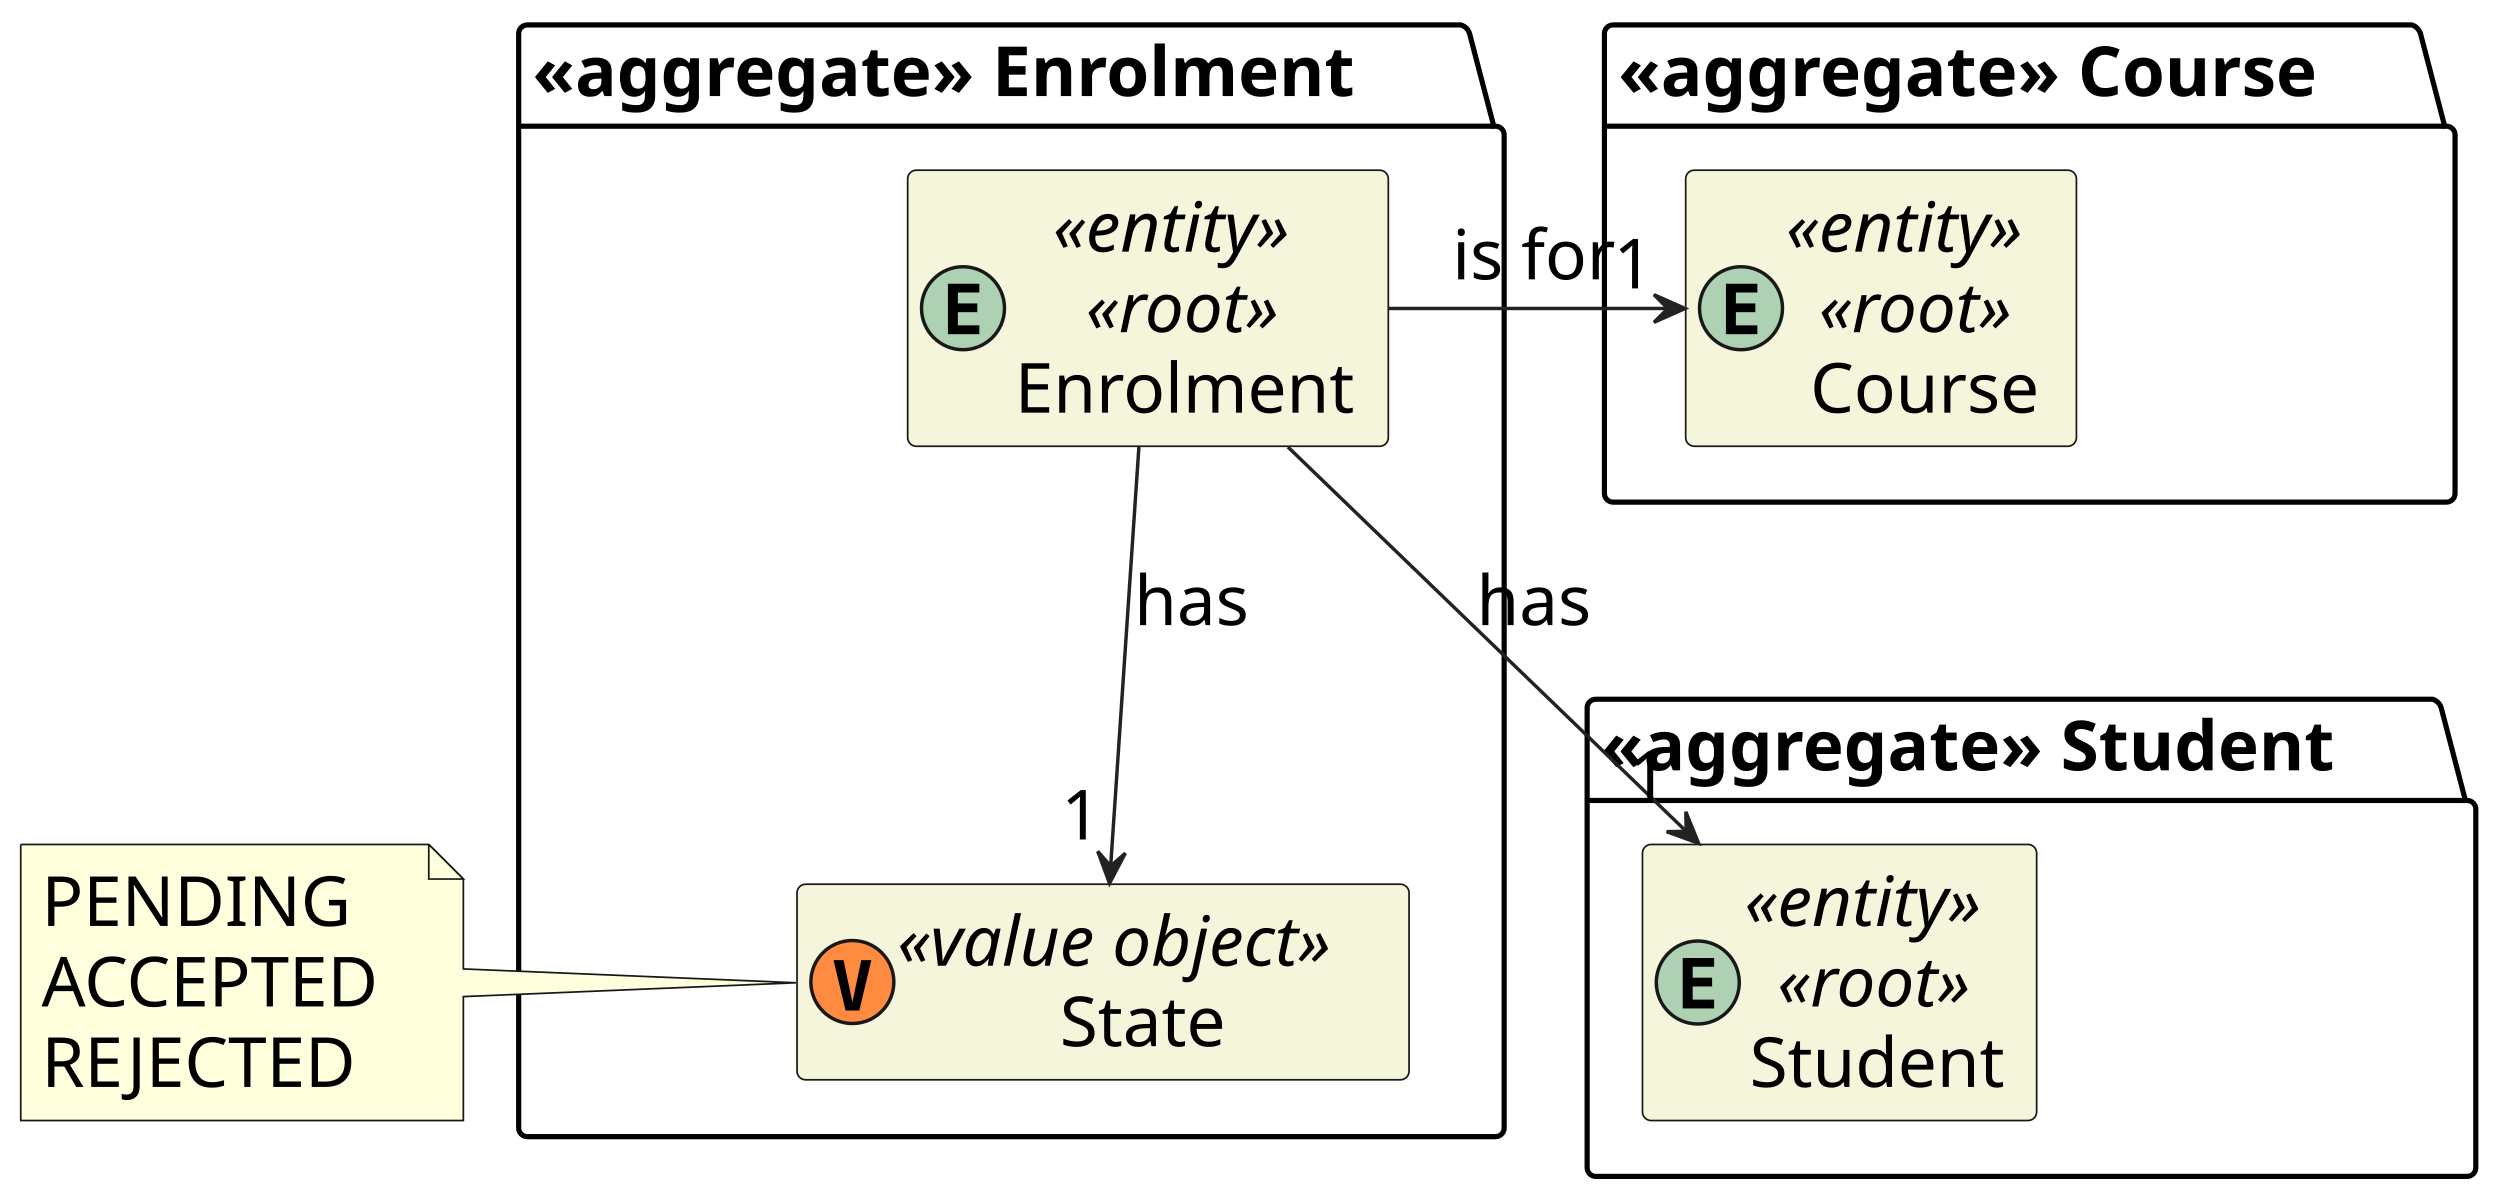
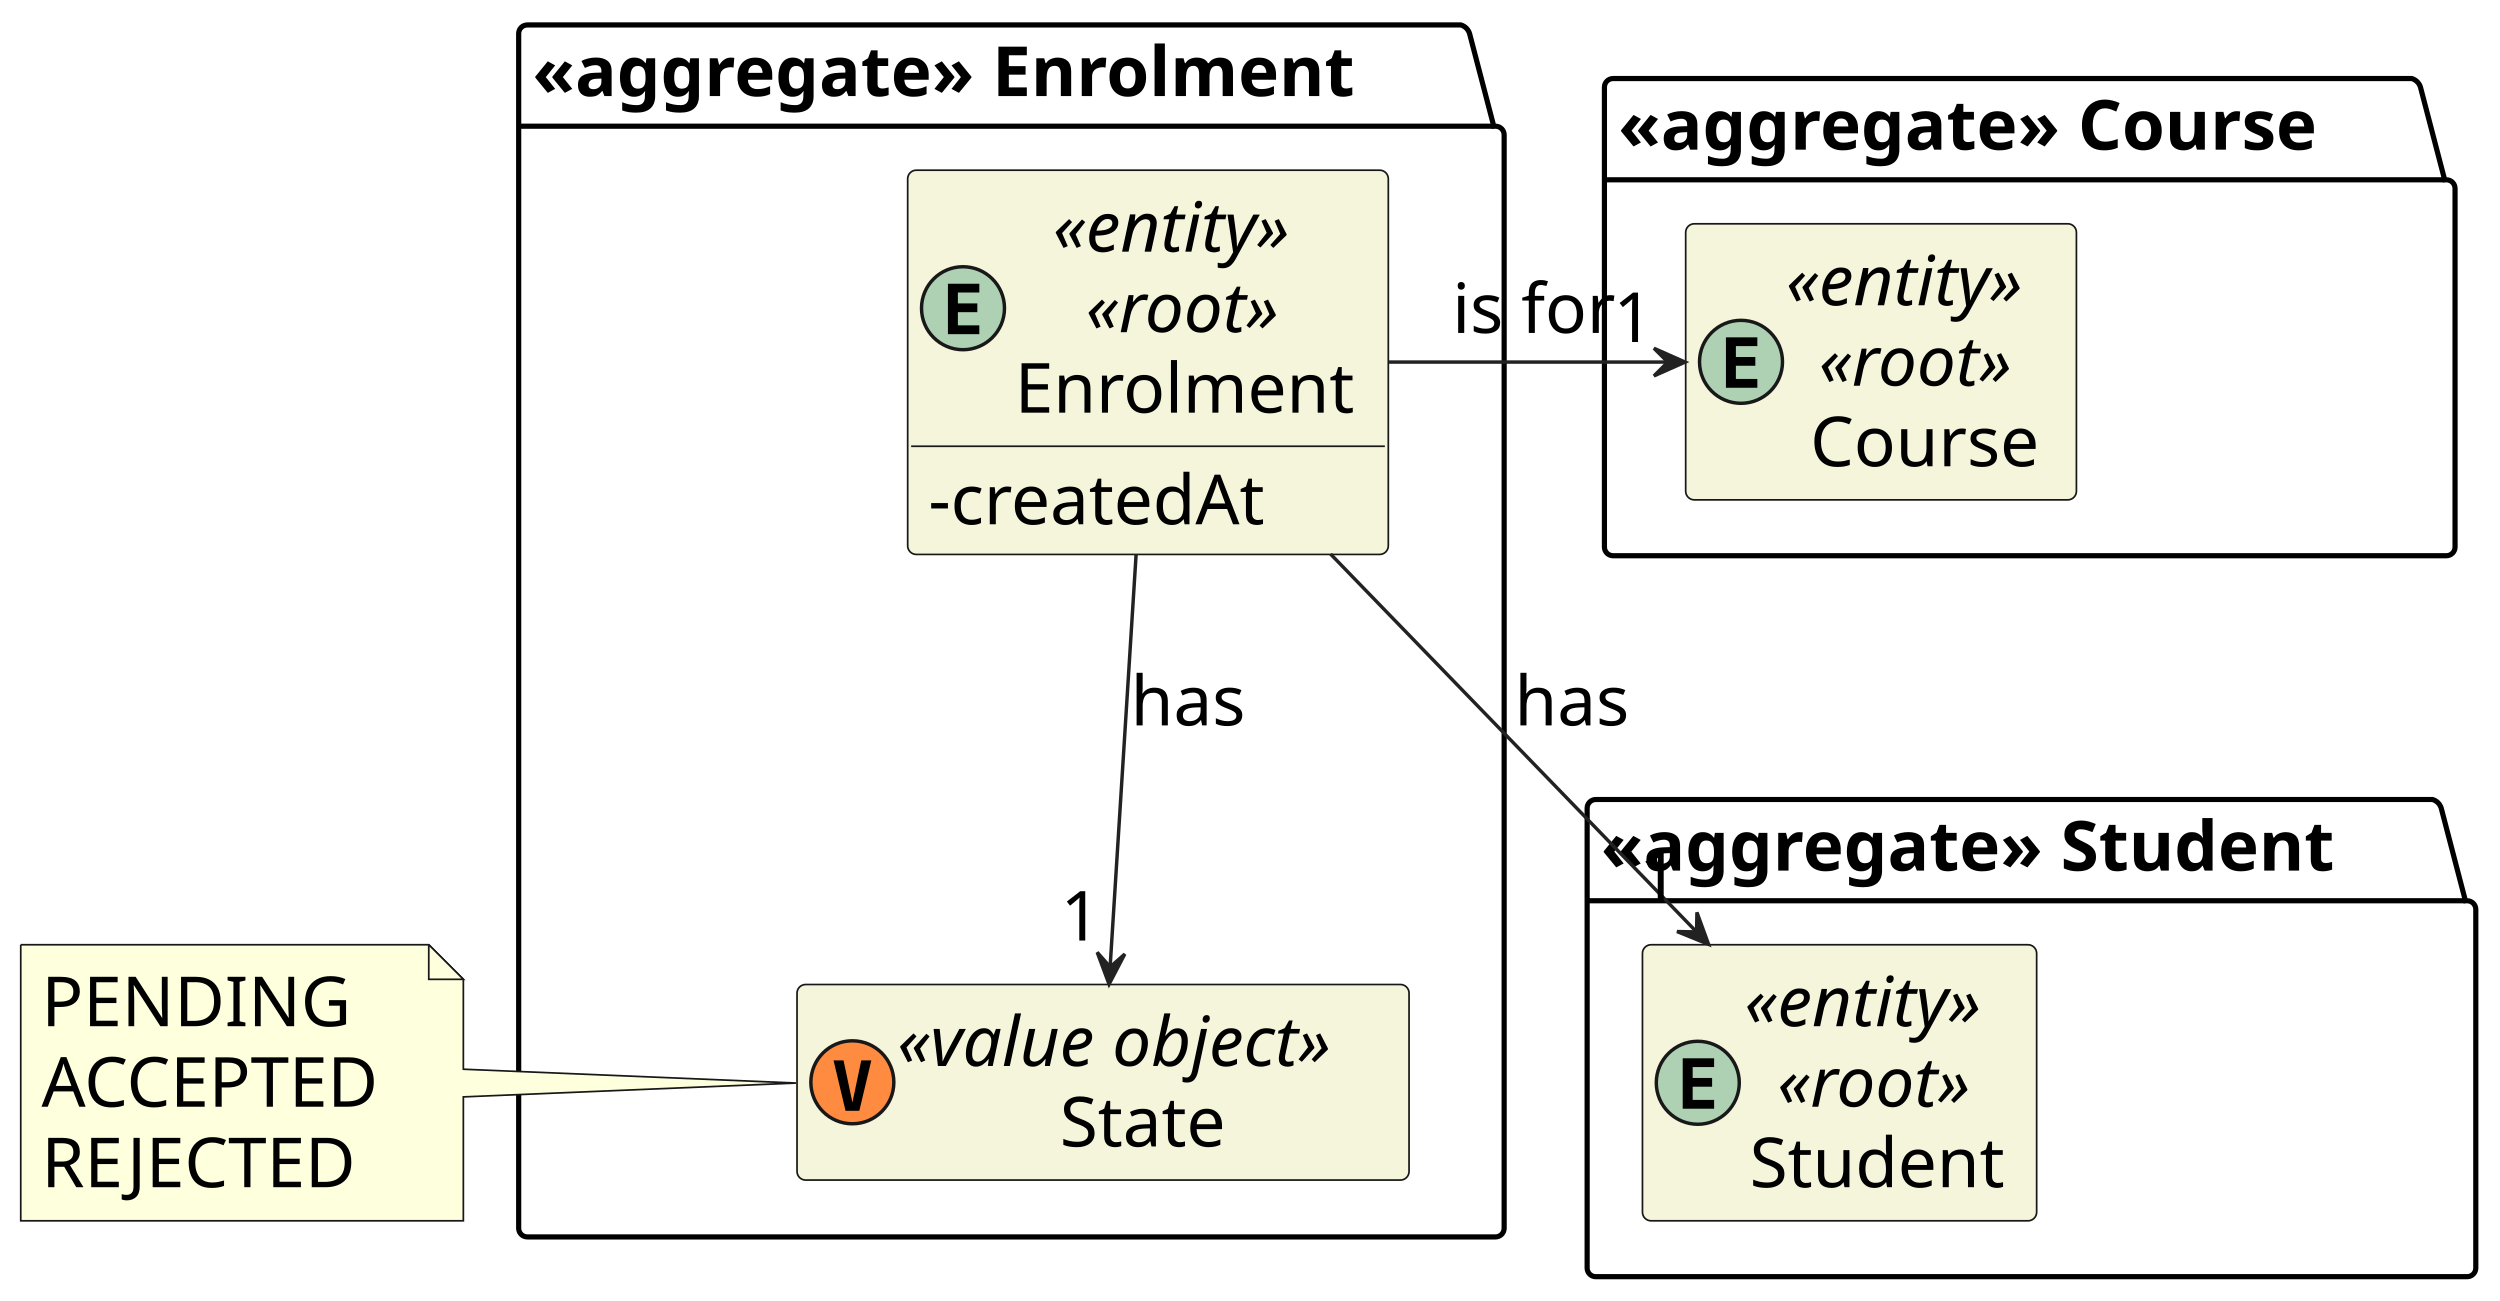
- <svg xmlns="http://www.w3.org/2000/svg" contentStyleType="text/css" height="347px" preserveAspectRatio="none" style="width:723px;height:347px;background:#FFFFFF;" version="1.1" viewBox="0 0 723 347" width="723px" zoomAndPan="magnify">
+ <svg xmlns="http://www.w3.org/2000/svg" contentStyleType="text/css" height="376px" preserveAspectRatio="none" style="width:723px;height:376px;background:#FFFFFF;" version="1.1" viewBox="0 0 723 376" width="723px" zoomAndPan="magnify">
  <defs />
  <g>
    <g id="cluster_&lt;&lt;aggregate&gt;&gt; Enrolment">
-       <path d="M152.5,7.217 L422.5,7.217 A3.75,3.75 0 0 1 425,9.717 L432,36.498 L432.5,36.498 A2.5,2.5 0 0 1 435,38.998 L435,326.217 A2.5,2.5 0 0 1 432.5,328.717 L152.5,328.717 A2.5,2.5 0 0 1 150,326.217 L150,9.717 A2.5,2.5 0 0 1 152.5,7.217 " fill="none" style="stroke:#000000;stroke-width:1.5;" />
+       <path d="M152.5,7.217 L422.5,7.217 A3.75,3.75 0 0 1 425,9.717 L432,36.498 L432.5,36.498 A2.5,2.5 0 0 1 435,38.998 L435,355.217 A2.5,2.5 0 0 1 432.5,357.717 L152.5,357.717 A2.5,2.5 0 0 1 150,355.217 L150,9.717 A2.5,2.5 0 0 1 152.5,7.217 " fill="none" style="stroke:#000000;stroke-width:1.5;" />
      <line style="stroke:#000000;stroke-width:1.5;" x1="150" x2="432" y1="36.498" y2="36.498" />
      <text fill="#000000" font-family="sans-serif" font-size="20" font-weight="bold" lengthAdjust="spacing" textLength="269" x="154" y="27.781">«aggregate» Enrolment</text>
    </g>
    <g id="cluster_&lt;&lt;aggregate&gt;&gt; Student">
-       <path d="M461.5,202.217 L703.5,202.217 A3.75,3.75 0 0 1 706,204.717 L713,231.498 L713.5,231.498 A2.5,2.5 0 0 1 716,233.998 L716,337.717 A2.5,2.5 0 0 1 713.5,340.217 L461.5,340.217 A2.5,2.5 0 0 1 459,337.717 L459,204.717 A2.5,2.5 0 0 1 461.5,202.217 " fill="none" style="stroke:#000000;stroke-width:1.5;" />
-       <line style="stroke:#000000;stroke-width:1.5;" x1="459" x2="713" y1="231.498" y2="231.498" />
-       <text fill="#000000" font-family="sans-serif" font-size="20" font-weight="bold" lengthAdjust="spacing" textLength="241" x="463" y="222.781">«aggregate» Student</text>
+       <path d="M461.5,231.217 L703.5,231.217 A3.75,3.75 0 0 1 706,233.717 L713,260.498 L713.5,260.498 A2.5,2.5 0 0 1 716,262.998 L716,366.717 A2.5,2.5 0 0 1 713.5,369.217 L461.5,369.217 A2.5,2.5 0 0 1 459,366.717 L459,233.717 A2.5,2.5 0 0 1 461.5,231.217 " fill="none" style="stroke:#000000;stroke-width:1.5;" />
+       <line style="stroke:#000000;stroke-width:1.5;" x1="459" x2="713" y1="260.498" y2="260.498" />
+       <text fill="#000000" font-family="sans-serif" font-size="20" font-weight="bold" lengthAdjust="spacing" textLength="241" x="463" y="251.781">«aggregate» Student</text>
    </g>
    <g id="cluster_&lt;&lt;aggregate&gt;&gt; Course">
-       <path d="M466.5,7.217 L697.5,7.217 A3.75,3.75 0 0 1 700,9.717 L707,36.498 L707.5,36.498 A2.5,2.5 0 0 1 710,38.998 L710,142.717 A2.5,2.5 0 0 1 707.5,145.217 L466.5,145.217 A2.5,2.5 0 0 1 464,142.717 L464,9.717 A2.5,2.5 0 0 1 466.5,7.217 " fill="none" style="stroke:#000000;stroke-width:1.5;" />
-       <line style="stroke:#000000;stroke-width:1.5;" x1="464" x2="707" y1="36.498" y2="36.498" />
-       <text fill="#000000" font-family="sans-serif" font-size="20" font-weight="bold" lengthAdjust="spacing" textLength="230" x="468" y="27.781">«aggregate» Course</text>
+       <path d="M466.5,22.717 L697.5,22.717 A3.75,3.75 0 0 1 700,25.217 L707,51.998 L707.5,51.998 A2.5,2.5 0 0 1 710,54.498 L710,158.217 A2.5,2.5 0 0 1 707.5,160.717 L466.5,160.717 A2.5,2.5 0 0 1 464,158.217 L464,25.217 A2.5,2.5 0 0 1 466.5,22.717 " fill="none" style="stroke:#000000;stroke-width:1.5;" />
+       <line style="stroke:#000000;stroke-width:1.5;" x1="464" x2="707" y1="51.998" y2="51.998" />
+       <text fill="#000000" font-family="sans-serif" font-size="20" font-weight="bold" lengthAdjust="spacing" textLength="230" x="468" y="43.281">«aggregate» Course</text>
    </g>
    <g id="elem_Enrolment">
-       <rect codeLine="16" fill="#F5F5DC" height="79.844" id="Enrolment" rx="2.5" ry="2.5" style="stroke:#181818;stroke-width:0.5;" width="139" x="262.5" y="49.217" />
+       <rect codeLine="16" fill="#F5F5DC" height="111.125" id="Enrolment" rx="2.5" ry="2.5" style="stroke:#181818;stroke-width:0.5;" width="139" x="262.5" y="49.217" />
      <ellipse cx="278.5" cy="89.139" fill="#ADD1B2" rx="12" ry="12" style="stroke:#181818;stroke-width:1.0;" />
      <path d="M283.219,96.639 L274.141,96.639 L274.141,82.061 L283.219,82.061 L283.219,84.592 L277.016,84.592 L277.016,87.748 L282.641,87.748 L282.641,90.279 L277.016,90.279 L277.016,94.092 L283.219,94.092 L283.219,96.639 Z " fill="#000000" />
      <text fill="#000000" font-family="sans-serif" font-size="20" font-style="italic" lengthAdjust="spacing" textLength="83" x="304.5" y="72.781">«entity»</text>
      <text fill="#000000" font-family="sans-serif" font-size="20" font-style="italic" lengthAdjust="spacing" textLength="64" x="314" y="96.062">«root»</text>
      <text fill="#000000" font-family="sans-serif" font-size="20" lengthAdjust="spacing" textLength="105" x="293.5" y="119.344">Enrolment</text>
+       <line style="stroke:#181818;stroke-width:0.5;" x1="263.5" x2="400.5" y1="129.06" y2="129.06" />
+       <text fill="#000000" font-family="sans-serif" font-size="20" lengthAdjust="spacing" textLength="105" x="268.5" y="151.625">-createdAt</text>
    </g>
    <g id="elem_State">
-       <rect codeLine="35" fill="#F5F5DC" height="56.562" id="State" rx="2.5" ry="2.5" style="stroke:#181818;stroke-width:0.5;" width="177" x="230.5" y="255.717" />
-       <ellipse cx="246.5" cy="283.998" fill="#FF8B40" rx="12" ry="12" style="stroke:#181818;stroke-width:1.0;" />
-       <path d="M246.516,289.842 L249.078,277.67 L251.984,277.67 L248.516,292.248 L244.531,292.248 L241.062,277.67 L243.953,277.67 L246.516,289.842 Z " fill="#000000" />
-       <text fill="#000000" font-family="sans-serif" font-size="20" font-style="italic" lengthAdjust="spacing" textLength="147" x="259.5" y="279.281">«value object»</text>
-       <text fill="#000000" font-family="sans-serif" font-size="20" lengthAdjust="spacing" textLength="53" x="306.5" y="302.562">State</text>
+       <rect codeLine="36" fill="#F5F5DC" height="56.562" id="State" rx="2.5" ry="2.5" style="stroke:#181818;stroke-width:0.5;" width="177" x="230.5" y="284.717" />
+       <ellipse cx="246.5" cy="312.998" fill="#FF8B40" rx="12" ry="12" style="stroke:#181818;stroke-width:1.0;" />
+       <path d="M246.516,318.842 L249.078,306.67 L251.984,306.67 L248.516,321.248 L244.531,321.248 L241.062,306.67 L243.953,306.67 L246.516,318.842 Z " fill="#000000" />
+       <text fill="#000000" font-family="sans-serif" font-size="20" font-style="italic" lengthAdjust="spacing" textLength="147" x="259.5" y="308.281">«value object»</text>
+       <text fill="#000000" font-family="sans-serif" font-size="20" lengthAdjust="spacing" textLength="53" x="306.5" y="331.562">State</text>
    </g>
    <g id="elem_Student">
-       <rect codeLine="24" fill="#F5F5DC" height="79.844" id="Student" rx="2.5" ry="2.5" style="stroke:#181818;stroke-width:0.5;" width="114" x="475" y="244.217" />
-       <ellipse cx="491" cy="284.139" fill="#ADD1B2" rx="12" ry="12" style="stroke:#181818;stroke-width:1.0;" />
-       <path d="M495.719,291.639 L486.641,291.639 L486.641,277.06 L495.719,277.06 L495.719,279.592 L489.516,279.592 L489.516,282.748 L495.141,282.748 L495.141,285.279 L489.516,285.279 L489.516,289.092 L495.719,289.092 L495.719,291.639 Z " fill="#000000" />
-       <text fill="#000000" font-family="sans-serif" font-size="20" font-style="italic" lengthAdjust="spacing" textLength="83" x="504.5" y="267.781">«entity»</text>
-       <text fill="#000000" font-family="sans-serif" font-size="20" font-style="italic" lengthAdjust="spacing" textLength="64" x="514" y="291.062">«root»</text>
-       <text fill="#000000" font-family="sans-serif" font-size="20" lengthAdjust="spacing" textLength="80" x="506" y="314.344">Student</text>
+       <rect codeLine="25" fill="#F5F5DC" height="79.844" id="Student" rx="2.5" ry="2.5" style="stroke:#181818;stroke-width:0.5;" width="114" x="475" y="273.217" />
+       <ellipse cx="491" cy="313.139" fill="#ADD1B2" rx="12" ry="12" style="stroke:#181818;stroke-width:1.0;" />
+       <path d="M495.719,320.639 L486.641,320.639 L486.641,306.06 L495.719,306.06 L495.719,308.592 L489.516,308.592 L489.516,311.748 L495.141,311.748 L495.141,314.279 L489.516,314.279 L489.516,318.092 L495.719,318.092 L495.719,320.639 Z " fill="#000000" />
+       <text fill="#000000" font-family="sans-serif" font-size="20" font-style="italic" lengthAdjust="spacing" textLength="83" x="504.5" y="296.781">«entity»</text>
+       <text fill="#000000" font-family="sans-serif" font-size="20" font-style="italic" lengthAdjust="spacing" textLength="64" x="514" y="320.062">«root»</text>
+       <text fill="#000000" font-family="sans-serif" font-size="20" lengthAdjust="spacing" textLength="80" x="506" y="343.344">Student</text>
    </g>
    <g id="elem_Course">
-       <rect codeLine="32" fill="#F5F5DC" height="79.844" id="Course" rx="2.5" ry="2.5" style="stroke:#181818;stroke-width:0.5;" width="113" x="487.5" y="49.217" />
-       <ellipse cx="503.5" cy="89.139" fill="#ADD1B2" rx="12" ry="12" style="stroke:#181818;stroke-width:1.0;" />
-       <path d="M508.219,96.639 L499.141,96.639 L499.141,82.061 L508.219,82.061 L508.219,84.592 L502.016,84.592 L502.016,87.748 L507.641,87.748 L507.641,90.279 L502.016,90.279 L502.016,94.092 L508.219,94.092 L508.219,96.639 Z " fill="#000000" />
-       <text fill="#000000" font-family="sans-serif" font-size="20" font-style="italic" lengthAdjust="spacing" textLength="83" x="516.5" y="72.781">«entity»</text>
-       <text fill="#000000" font-family="sans-serif" font-size="20" font-style="italic" lengthAdjust="spacing" textLength="64" x="526" y="96.062">«root»</text>
-       <text fill="#000000" font-family="sans-serif" font-size="20" lengthAdjust="spacing" textLength="69" x="523.5" y="119.344">Course</text>
+       <rect codeLine="33" fill="#F5F5DC" height="79.844" id="Course" rx="2.5" ry="2.5" style="stroke:#181818;stroke-width:0.5;" width="113" x="487.5" y="64.717" />
+       <ellipse cx="503.5" cy="104.639" fill="#ADD1B2" rx="12" ry="12" style="stroke:#181818;stroke-width:1.0;" />
+       <path d="M508.219,112.139 L499.141,112.139 L499.141,97.561 L508.219,97.561 L508.219,100.092 L502.016,100.092 L502.016,103.248 L507.641,103.248 L507.641,105.779 L502.016,105.779 L502.016,109.592 L508.219,109.592 L508.219,112.139 Z " fill="#000000" />
+       <text fill="#000000" font-family="sans-serif" font-size="20" font-style="italic" lengthAdjust="spacing" textLength="83" x="516.5" y="88.281">«entity»</text>
+       <text fill="#000000" font-family="sans-serif" font-size="20" font-style="italic" lengthAdjust="spacing" textLength="64" x="526" y="111.562">«root»</text>
+       <text fill="#000000" font-family="sans-serif" font-size="20" lengthAdjust="spacing" textLength="69" x="523.5" y="134.844">Course</text>
    </g>
    <g id="elem_GMN9">
-       <path d="M6,244.217 L6,324.06 A0,0 0 0 0 6,324.06 L134,324.06 A0,0 0 0 0 134,324.06 L134,288.217 L230.21,284.217 L134,280.217 L134,254.217 L124,244.217 L6,244.217 A0,0 0 0 0 6,244.217 " fill="#FEFFDD" style="stroke:#181818;stroke-width:0.5;" />
-       <path d="M124,244.217 L124,254.217 L134,254.217 L124,244.217 " fill="#FEFFDD" style="stroke:#181818;stroke-width:0.5;" />
-       <text fill="#000000" font-family="sans-serif" font-size="20" lengthAdjust="spacing" textLength="92" x="12" y="267.781">PENDING</text>
-       <text fill="#000000" font-family="sans-serif" font-size="20" lengthAdjust="spacing" textLength="107" x="12" y="291.062">ACCEPTED</text>
-       <text fill="#000000" font-family="sans-serif" font-size="20" lengthAdjust="spacing" textLength="100" x="12" y="314.344">REJECTED</text>
+       <path d="M6,273.217 L6,353.06 A0,0 0 0 0 6,353.06 L134,353.06 A0,0 0 0 0 134,353.06 L134,317.217 L230.21,313.217 L134,309.217 L134,283.217 L124,273.217 L6,273.217 A0,0 0 0 0 6,273.217 " fill="#FEFFDD" style="stroke:#181818;stroke-width:0.5;" />
+       <path d="M124,273.217 L124,283.217 L134,283.217 L124,273.217 " fill="#FEFFDD" style="stroke:#181818;stroke-width:0.5;" />
+       <text fill="#000000" font-family="sans-serif" font-size="20" lengthAdjust="spacing" textLength="92" x="12" y="296.781">PENDING</text>
+       <text fill="#000000" font-family="sans-serif" font-size="20" lengthAdjust="spacing" textLength="107" x="12" y="320.062">ACCEPTED</text>
+       <text fill="#000000" font-family="sans-serif" font-size="20" lengthAdjust="spacing" textLength="100" x="12" y="343.344">REJECTED</text>
    </g>
    <g id="link_Enrolment_State">
-       <path codeLine="42" d="M329.37,129.277 C326.97,164.817 323.48,216.717 321.22,250.237 " fill="none" id="Enrolment-to-State" style="stroke:#222222;stroke-width:1.0;" />
-       <polygon fill="#222222" points="320.87,255.447,325.453,246.729,321.199,250.458,317.471,246.203,320.87,255.447" style="stroke:#222222;stroke-width:1.0;" />
-       <text fill="#000000" font-family="sans-serif" font-size="20" lengthAdjust="spacing" textLength="35" x="328" y="180.781">has</text>
-       <text fill="#000000" font-family="sans-serif" font-size="20" lengthAdjust="spacing" textLength="13" x="306.915" y="242.78">1</text>
+       <path codeLine="43" d="M328.57,160.247 C326.19,198.087 323.09,247.257 321.07,279.257 " fill="none" id="Enrolment-to-State" style="stroke:#222222;stroke-width:1.0;" />
+       <polygon fill="#222222" points="320.74,284.637,325.297,275.906,321.054,279.647,317.312,275.404,320.74,284.637" style="stroke:#222222;stroke-width:1.0;" />
+       <text fill="#000000" font-family="sans-serif" font-size="20" lengthAdjust="spacing" textLength="35" x="327" y="209.781">has</text>
+       <text fill="#000000" font-family="sans-serif" font-size="20" lengthAdjust="spacing" textLength="13" x="306.758" y="272.009">1</text>
    </g>
    <g id="link_Enrolment_Student">
-       <path codeLine="44" d="M372.47,129.277 C405.84,161.477 453.12,207.097 487.53,240.307 " fill="none" id="Enrolment-to-Student" style="stroke:#222222;stroke-width:1.0;" />
-       <polygon fill="#222222" points="491.24,243.887,487.538,234.76,487.641,240.416,481.985,240.519,491.24,243.887" style="stroke:#222222;stroke-width:1.0;" />
-       <text fill="#000000" font-family="sans-serif" font-size="20" lengthAdjust="spacing" textLength="35" x="427" y="180.781">has</text>
-       <text fill="#000000" font-family="sans-serif" font-size="20" lengthAdjust="spacing" textLength="13" x="471.003" y="231.548">1</text>
+       <path codeLine="45" d="M384.81,160.247 C417.84,194.347 459.78,237.647 490.44,269.297 " fill="none" id="Enrolment-to-Student" style="stroke:#222222;stroke-width:1.0;" />
+       <polygon fill="#222222" points="494.12,273.107,490.752,263.852,490.649,269.508,484.993,269.405,494.12,273.107" style="stroke:#222222;stroke-width:1.0;" />
+       <text fill="#000000" font-family="sans-serif" font-size="20" lengthAdjust="spacing" textLength="35" x="438" y="209.781">has</text>
+       <text fill="#000000" font-family="sans-serif" font-size="20" lengthAdjust="spacing" textLength="13" x="474.047" y="260.481">1</text>
    </g>
    <g id="link_Enrolment_Course">
-       <path codeLine="45" d="M401.71,89.217 C427.62,89.217 456.83,89.217 482.01,89.217 " fill="none" id="Enrolment-to-Course" style="stroke:#222222;stroke-width:1.0;" />
-       <polygon fill="#222222" points="487.32,89.217,478.32,85.217,482.32,89.217,478.32,93.217,487.32,89.217" style="stroke:#222222;stroke-width:1.0;" />
-       <text fill="#000000" font-family="sans-serif" font-size="20" lengthAdjust="spacing" textLength="49" x="420" y="80.781">is for</text>
-       <text fill="#000000" font-family="sans-serif" font-size="20" lengthAdjust="spacing" textLength="13" x="466.62" y="83.406">1</text>
+       <path codeLine="46" d="M401.71,104.717 C427.62,104.717 456.83,104.717 482.01,104.717 " fill="none" id="Enrolment-to-Course" style="stroke:#222222;stroke-width:1.0;" />
+       <polygon fill="#222222" points="487.32,104.717,478.32,100.717,482.32,104.717,478.32,108.717,487.32,104.717" style="stroke:#222222;stroke-width:1.0;" />
+       <text fill="#000000" font-family="sans-serif" font-size="20" lengthAdjust="spacing" textLength="49" x="420" y="96.281">is for</text>
+       <text fill="#000000" font-family="sans-serif" font-size="20" lengthAdjust="spacing" textLength="13" x="466.62" y="98.906">1</text>
    </g>
  </g>
</svg>
